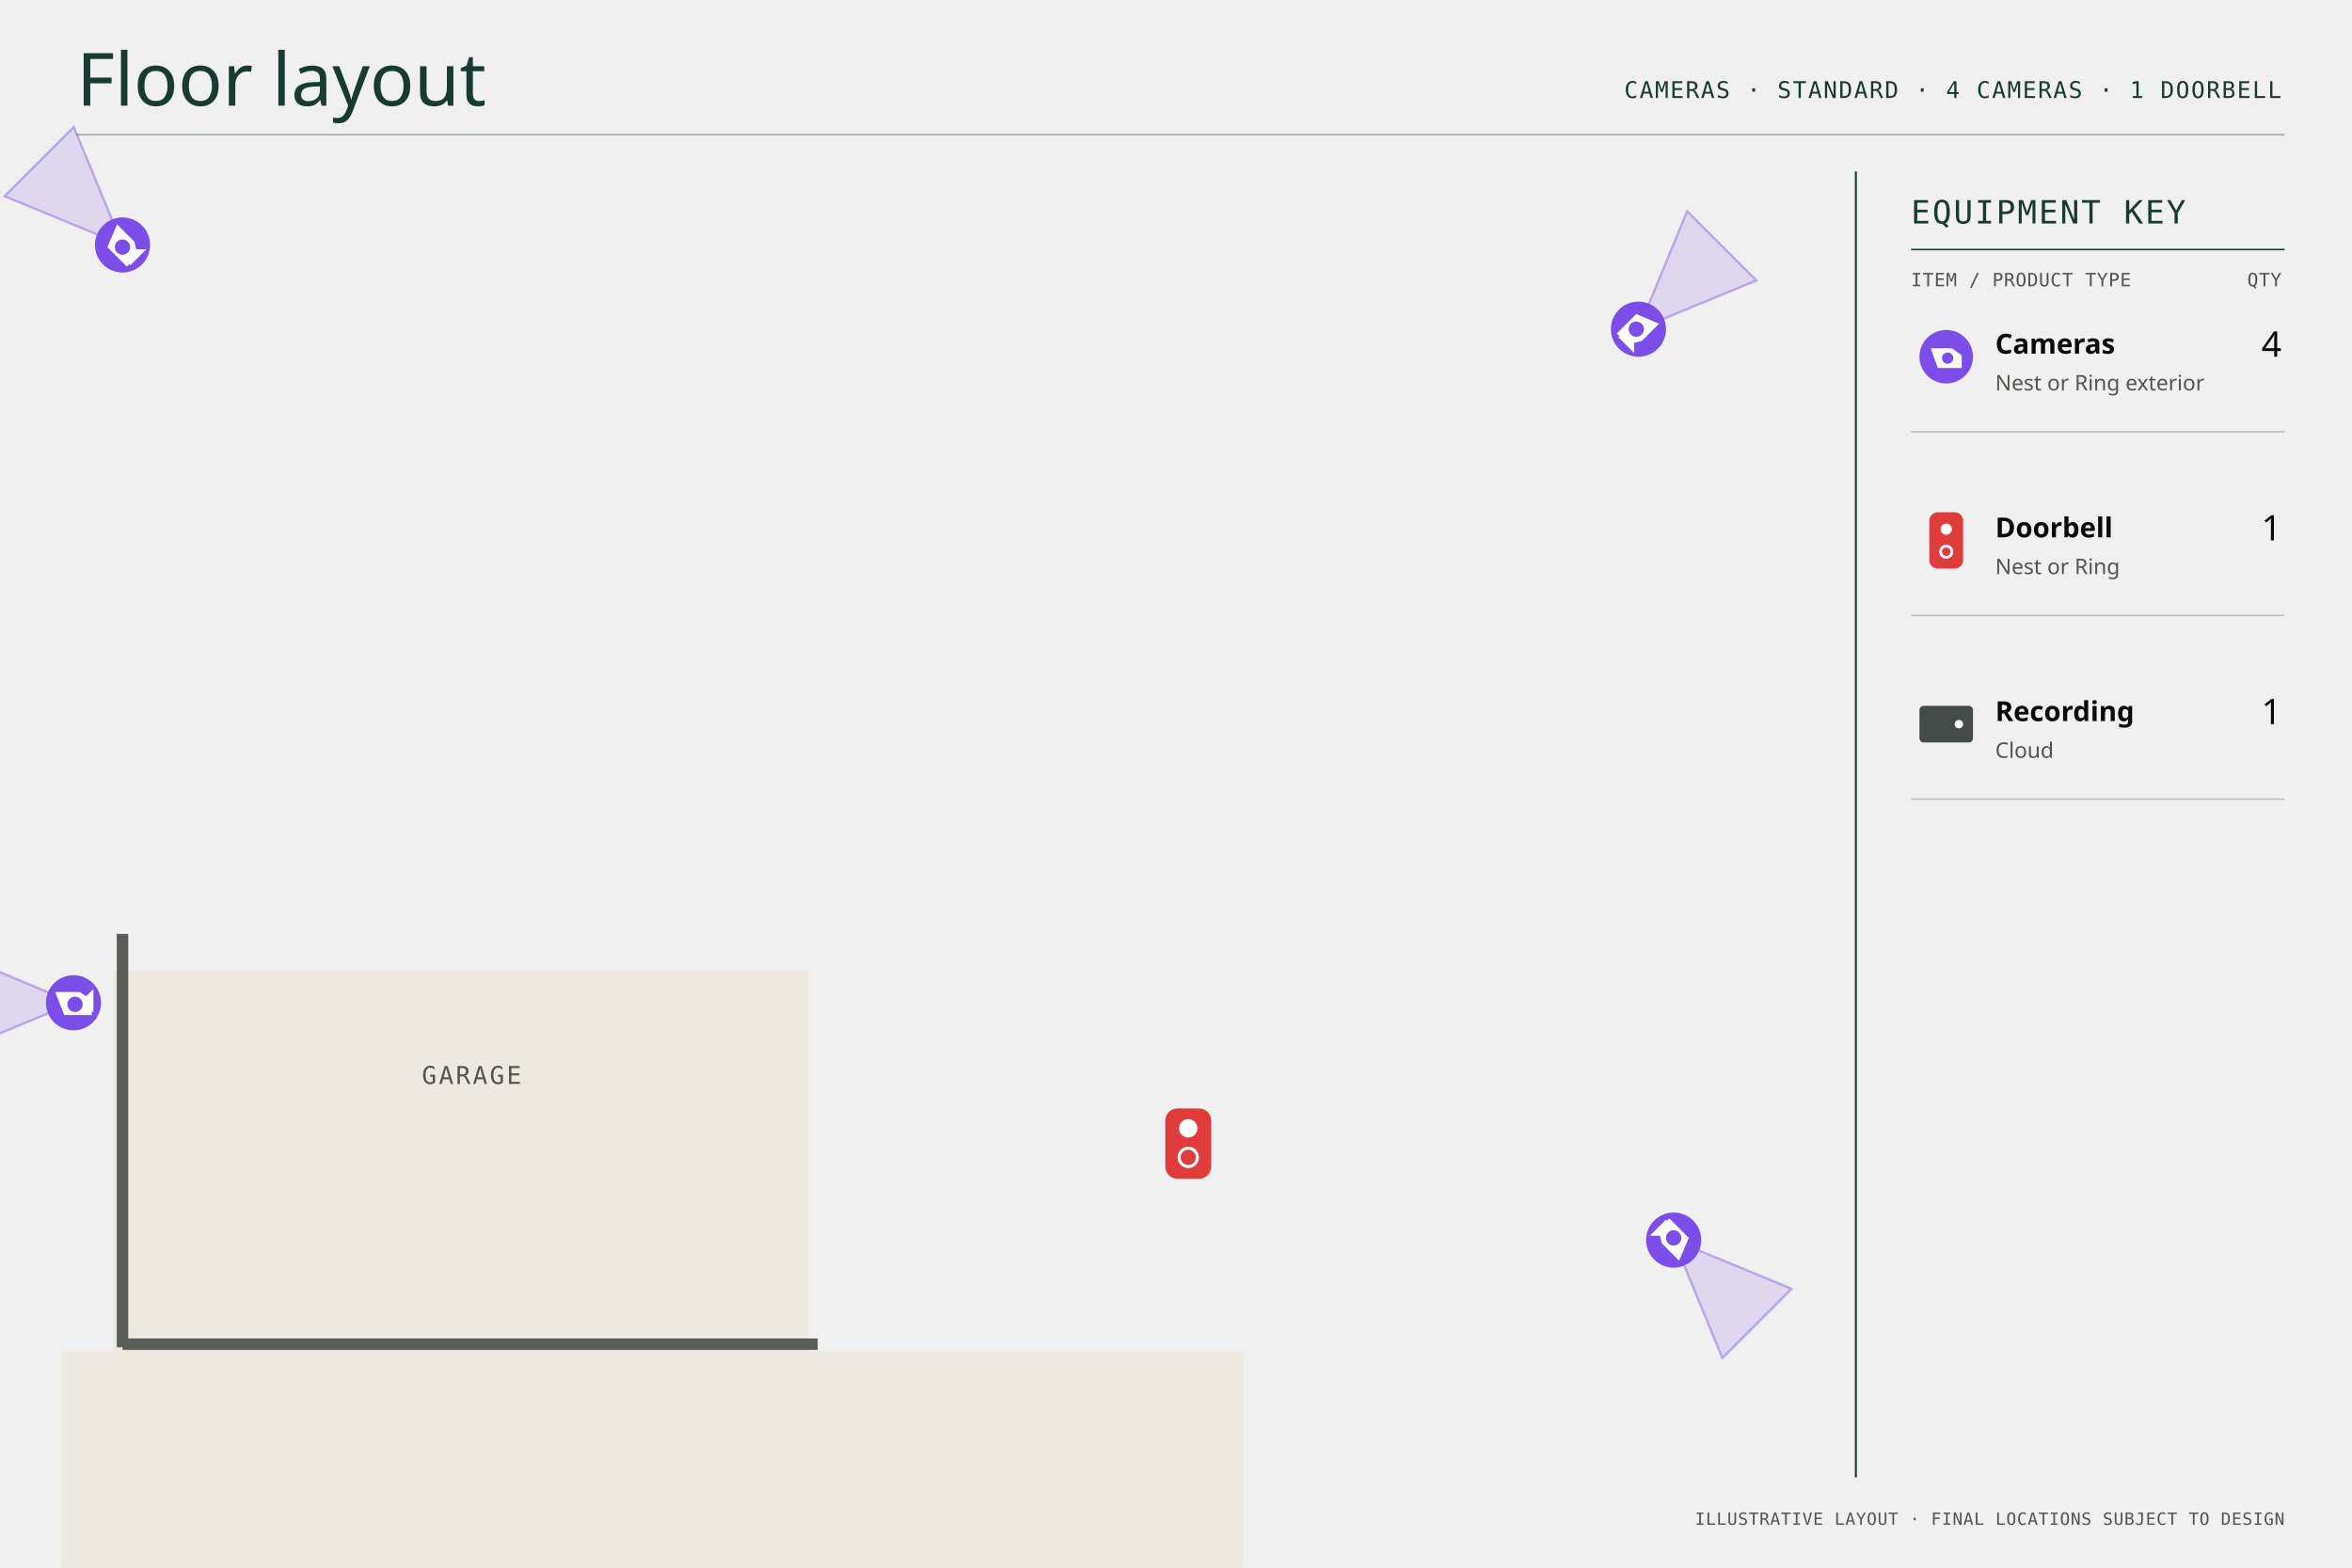
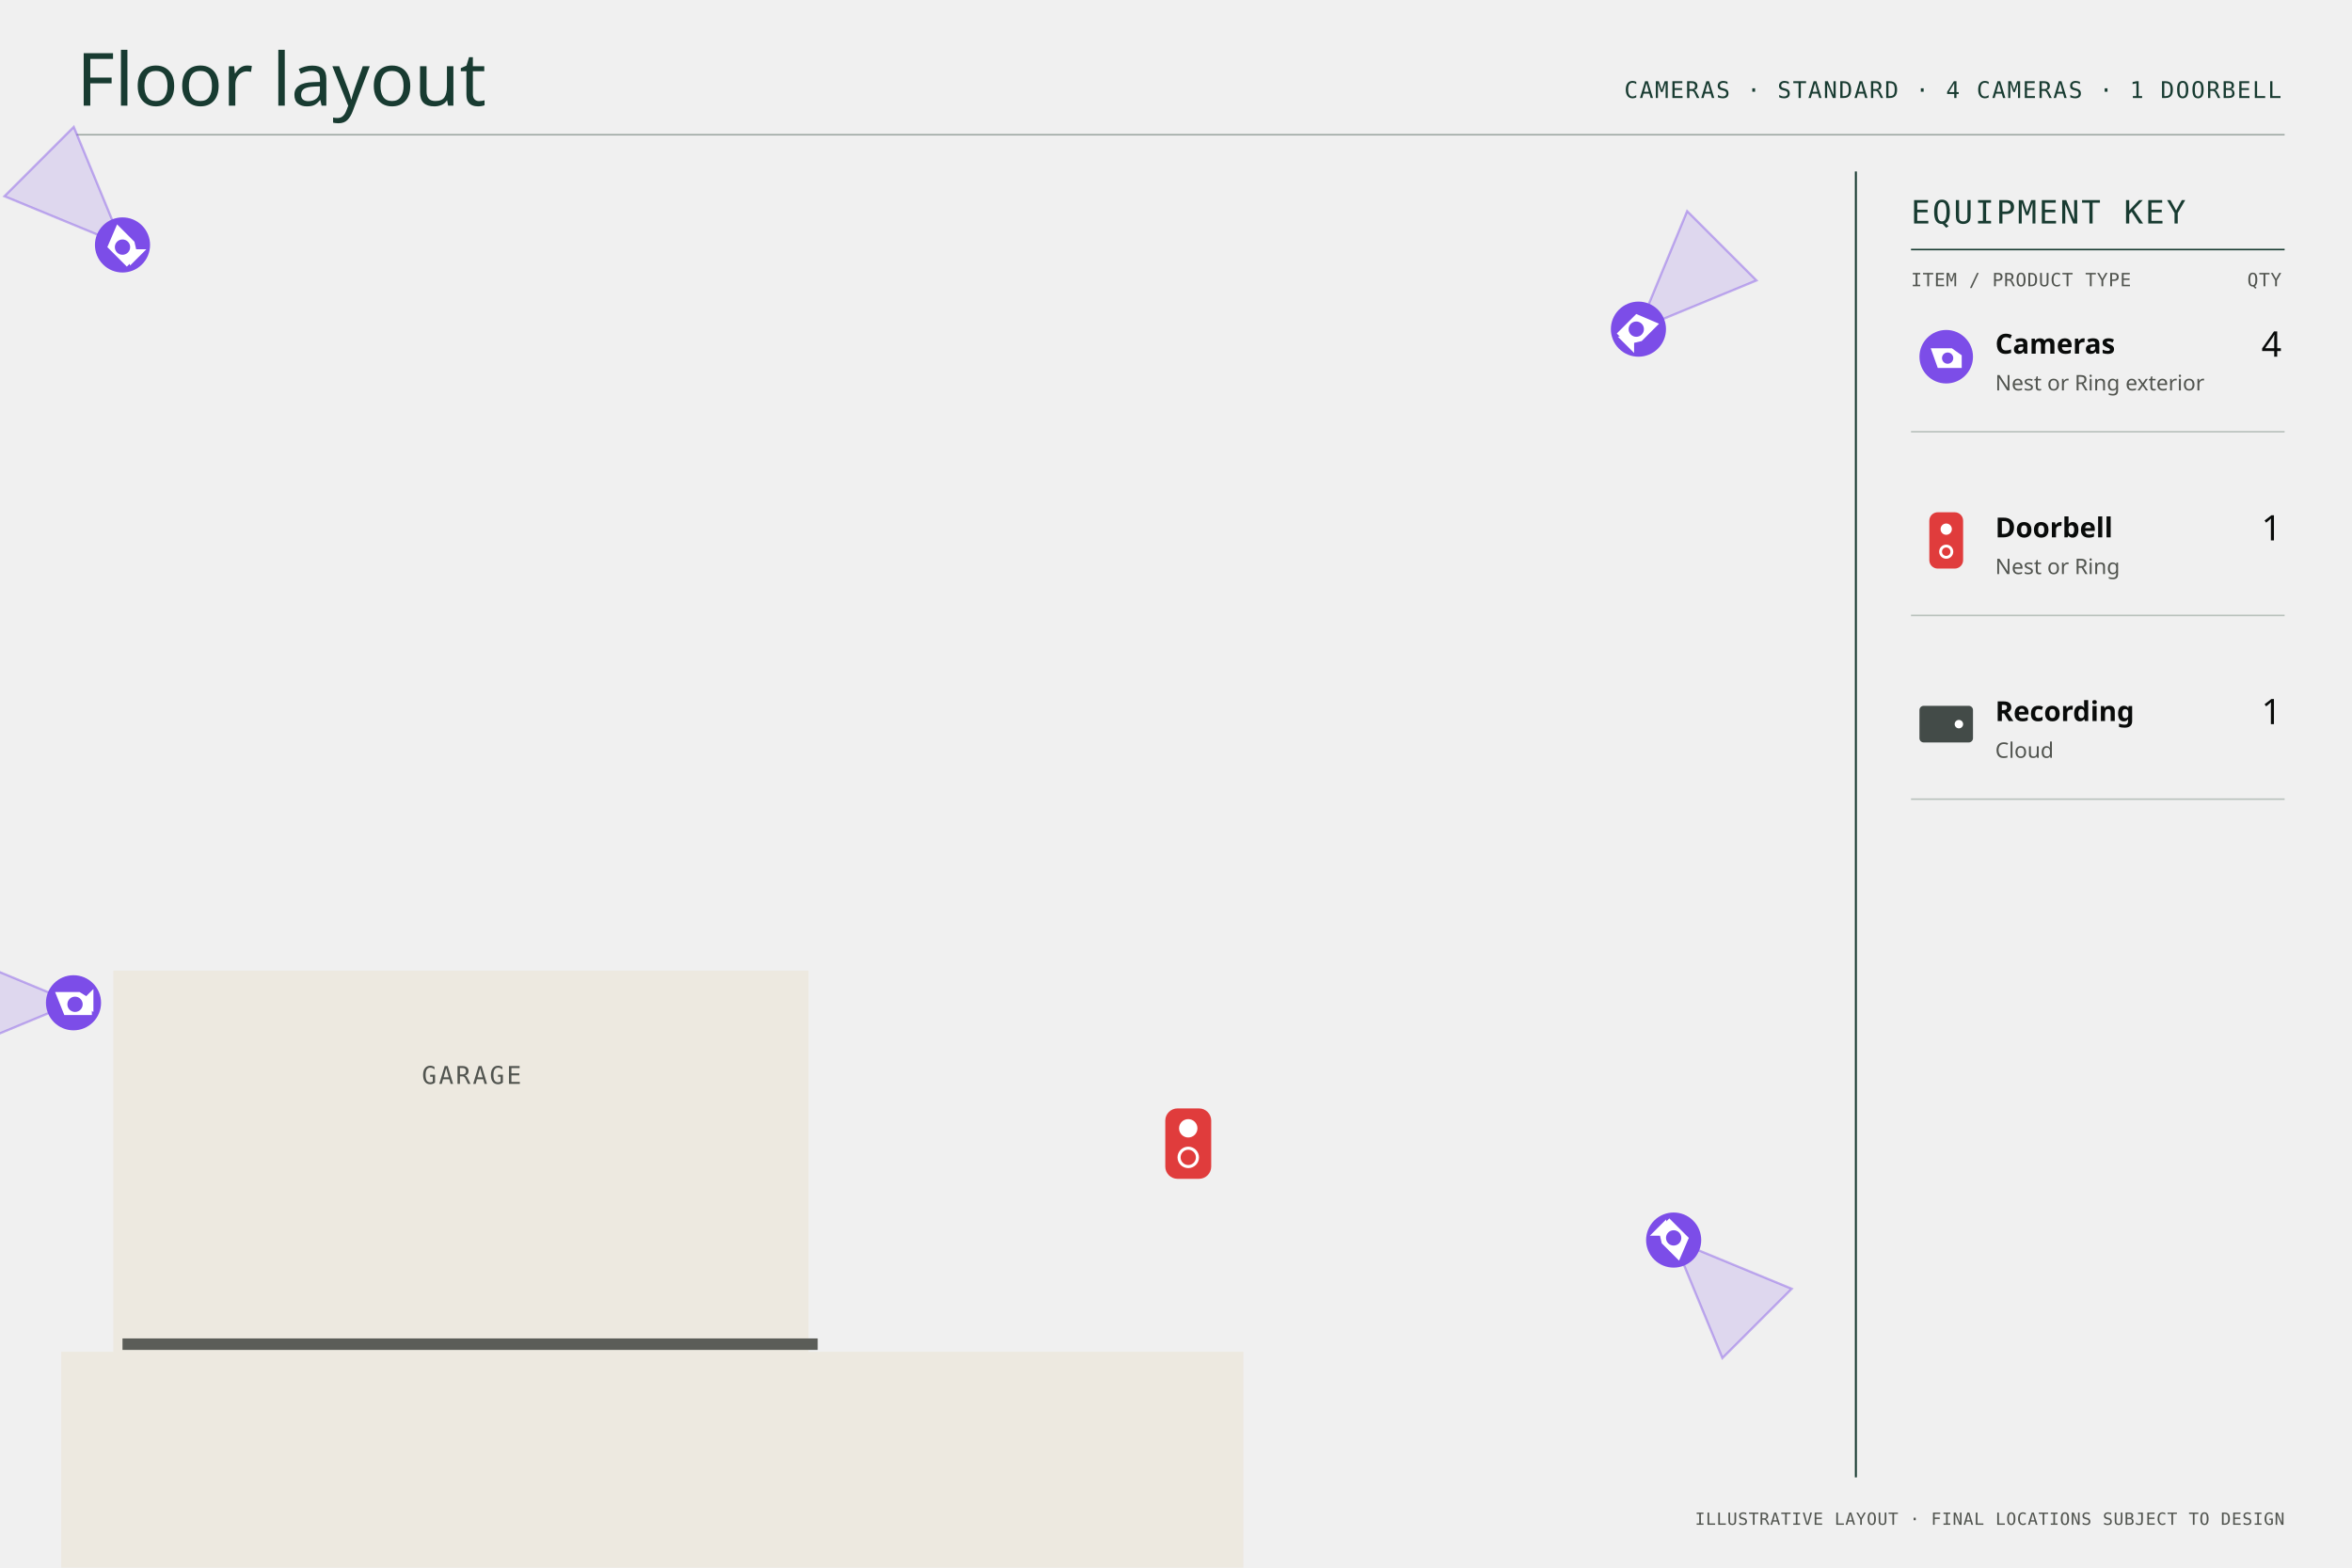
<svg xmlns="http://www.w3.org/2000/svg" viewBox="0 0 1536 1024" width="1536" height="1024" role="img" aria-label="Cameras Standard floor layout and equipment key">
  <text x="50" y="69" fill="#183B31" font-family="Schibsted Grotesk,sans-serif" font-size="48">Floor layout</text>
  <text x="1490" y="64" fill="#183B31" font-family="IBM Plex Mono,monospace" font-size="15" letter-spacing=".065em" text-anchor="end">CAMERAS · STANDARD · 4 CAMERAS · 1 DOORBELL</text>
  <line x1="50" y1="88" x2="1492" y2="88" stroke="#9DA7A3" stroke-width="1" />
  <g data-pradera-architectural-cleanup="garage" aria-label="Open garage architectural reference">
    <rect x="74" y="634" width="454" height="257" fill="#EDE9E0" />
    <rect x="40" y="883" width="772" height="141" fill="#EDE9E0" />
-     <line x1="80" y1="610" x2="80" y2="880" stroke="#5B5D58" stroke-width="7.5" />
    <line x1="80" y1="878" x2="534" y2="878" stroke="#5B5D58" stroke-width="7.5" />
    <text x="308" y="708" fill="#51544F" text-anchor="middle" font-family="IBM Plex Mono,monospace" font-size="16" font-weight="500" letter-spacing=".09em">GARAGE</text>
  </g>
  <g transform="translate(80,160) rotate(45)">
    <path d="M0 0L-77 -32L-77 32Z" fill="#7C4DE8" fill-opacity=".15" stroke="#7C4DE8" stroke-opacity=".42" stroke-width="1.5" />
    <circle r="18" fill="#7C4DE8" />
    <path d="M-12 -7h16l8 5v10h-18z" fill="white" />
    <circle cx="1" cy="1" r="5" fill="#7C4DE8" />
    <path d="M8 -4l5 -5v15l-5 -3" fill="white" />
  </g>
  <g transform="translate(1070,215) rotate(135)">
    <path d="M0 0L-77 -32L-77 32Z" fill="#7C4DE8" fill-opacity=".15" stroke="#7C4DE8" stroke-opacity=".42" stroke-width="1.5" />
    <circle r="18" fill="#7C4DE8" />
    <path d="M-12 -7h16l8 5v10h-18z" fill="white" />
    <circle cx="1" cy="1" r="5" fill="#7C4DE8" />
    <path d="M8 -4l5 -5v15l-5 -3" fill="white" />
  </g>
  <g transform="translate(48,655) rotate(0)">
    <path d="M0 0L-77 -32L-77 32Z" fill="#7C4DE8" fill-opacity=".15" stroke="#7C4DE8" stroke-opacity=".42" stroke-width="1.5" />
    <circle r="18" fill="#7C4DE8" />
    <path d="M-12 -7h16l8 5v10h-18z" fill="white" />
    <circle cx="1" cy="1" r="5" fill="#7C4DE8" />
    <path d="M8 -4l5 -5v15l-5 -3" fill="white" />
  </g>
  <g transform="translate(1093,810) rotate(-135)">
    <path d="M0 0L-77 -32L-77 32Z" fill="#7C4DE8" fill-opacity=".15" stroke="#7C4DE8" stroke-opacity=".42" stroke-width="1.5" />
    <circle r="18" fill="#7C4DE8" />
    <path d="M-12 -7h16l8 5v10h-18z" fill="white" />
    <circle cx="1" cy="1" r="5" fill="#7C4DE8" />
    <path d="M8 -4l5 -5v15l-5 -3" fill="white" />
  </g>
  <g transform="translate(776,747)">
    <rect x="-15" y="-23" width="30" height="46" rx="8" fill="#E03C3C" />
    <circle cy="-10" r="6" fill="white" />
    <circle cy="9" r="6" fill="none" stroke="white" stroke-width="2" />
  </g>
  <line x1="1212" y1="112" x2="1212" y2="965" stroke="#183B31" stroke-width="1.3" />
  <text x="1248" y="146" fill="#183B31" font-family="IBM Plex Mono,monospace" font-size="21" letter-spacing=".06em">EQUIPMENT KEY</text>
  <line x1="1248" y1="163" x2="1492" y2="163" stroke="#183B31" stroke-width="1" />
  <text x="1248" y="187" fill="#51544F" font-family="IBM Plex Mono,monospace" font-size="12" letter-spacing=".03em">ITEM / PRODUCT TYPE</text>
  <text x="1490" y="187" fill="#51544F" font-family="IBM Plex Mono,monospace" font-size="12" letter-spacing=".03em" text-anchor="end">QTY</text>
  <g transform="translate(1271,233) scale(0.92)">
    <circle r="19" fill="#7C4DE8" />
    <path d="M-11 -6h15l7 5v9h-17z" fill="white" />
    <circle cx="1" cy="1" r="4" fill="#7C4DE8" />
  </g>
  <text x="1303" y="231" fill="#090B0A" font-family="Instrument Sans,sans-serif" font-size="18" font-weight="600">Cameras</text>
  <text x="1303" y="255" fill="#51544F" font-family="Instrument Sans,sans-serif" font-size="14">Nest or Ring exterior</text>
  <text x="1490" y="233" fill="#090B0A" font-family="Instrument Sans,sans-serif" font-size="23" text-anchor="end">4</text>
  <line x1="1248" y1="282" x2="1492" y2="282" stroke="#B8C1BC" stroke-width="1" />
  <g transform="translate(1271,353) scale(0.92)">
    <rect x="-12" y="-20" width="24" height="40" rx="6" fill="#E03C3C" />
    <circle cy="-8" r="4" fill="white" />
    <circle cy="8" r="4" fill="none" stroke="white" stroke-width="2" />
  </g>
  <text x="1303" y="351" fill="#090B0A" font-family="Instrument Sans,sans-serif" font-size="18" font-weight="600">Doorbell</text>
  <text x="1303" y="375" fill="#51544F" font-family="Instrument Sans,sans-serif" font-size="14">Nest or Ring</text>
  <text x="1490" y="353" fill="#090B0A" font-family="Instrument Sans,sans-serif" font-size="23" text-anchor="end">1</text>
  <line x1="1248" y1="402" x2="1492" y2="402" stroke="#B8C1BC" stroke-width="1" />
  <g transform="translate(1271,473) scale(0.92)">
    <rect x="-19" y="-13" width="38" height="26" rx="3" fill="#434B48" />
    <circle cx="9" cy="0" r="3" fill="white" />
  </g>
  <text x="1303" y="471" fill="#090B0A" font-family="Instrument Sans,sans-serif" font-size="18" font-weight="600">Recording</text>
  <text x="1303" y="495" fill="#51544F" font-family="Instrument Sans,sans-serif" font-size="14">Cloud</text>
  <text x="1490" y="473" fill="#090B0A" font-family="Instrument Sans,sans-serif" font-size="23" text-anchor="end">1</text>
  <line x1="1248" y1="522" x2="1492" y2="522" stroke="#B8C1BC" stroke-width="1" />
  <text x="1492" y="996" fill="#51544F" font-family="IBM Plex Mono,monospace" font-size="11" letter-spacing=".035em" text-anchor="end">ILLUSTRATIVE LAYOUT · FINAL LOCATIONS SUBJECT TO DESIGN</text>
</svg>
